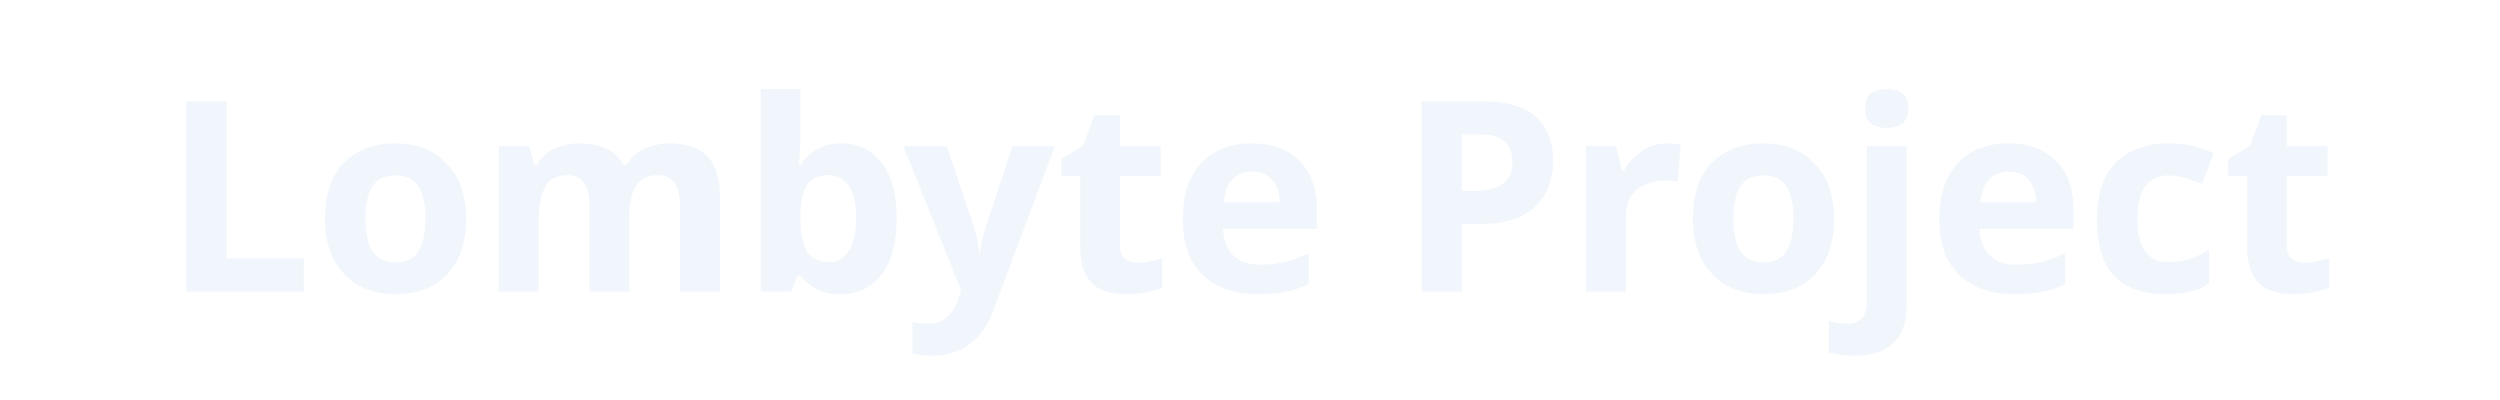
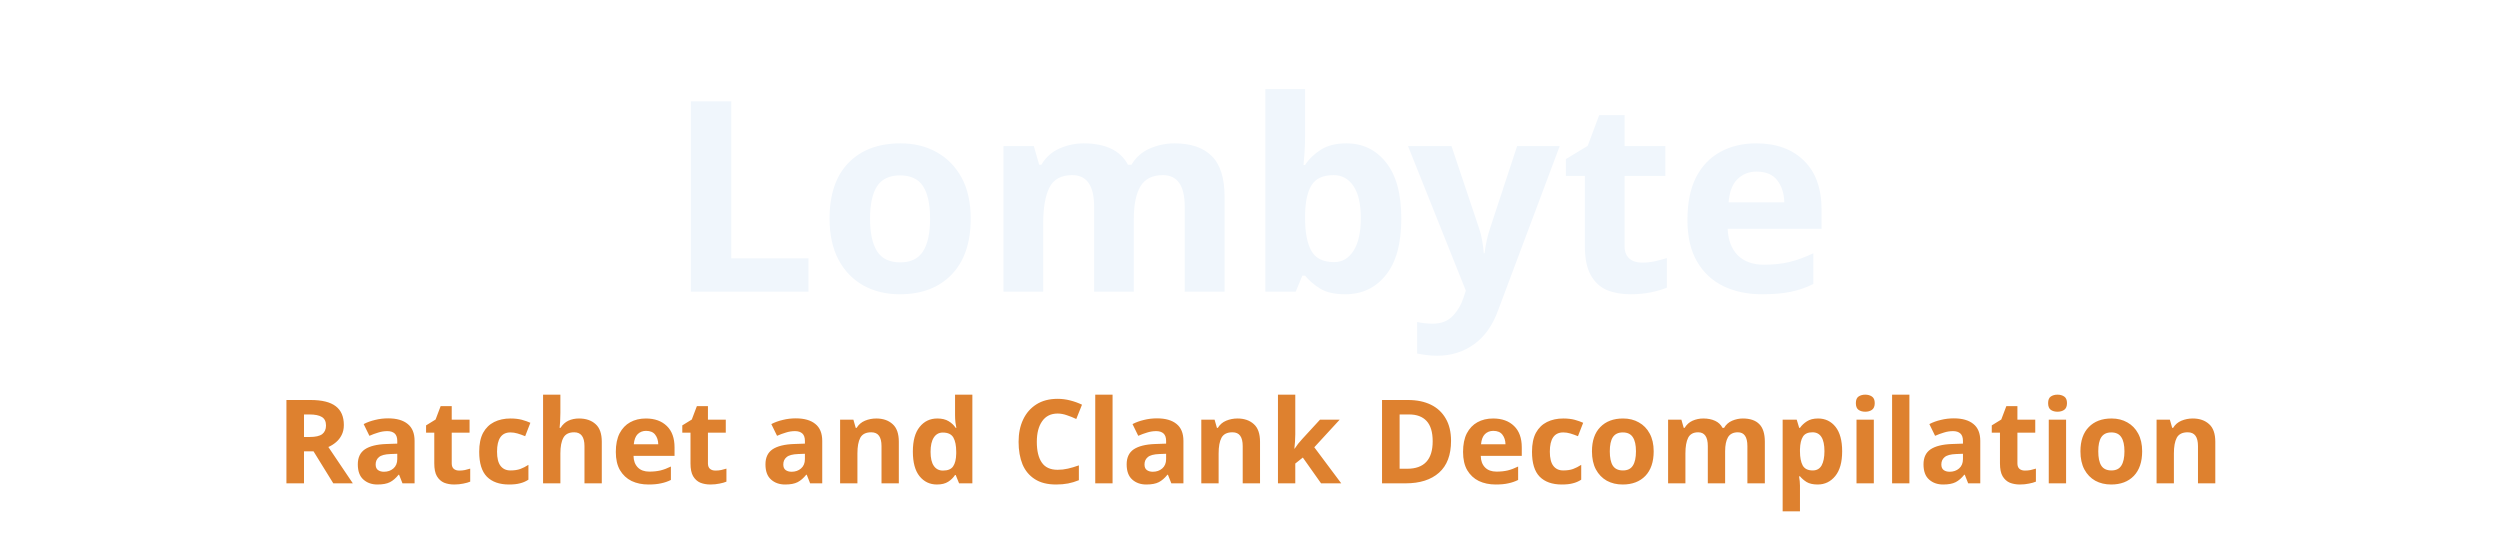
- <svg xmlns="http://www.w3.org/2000/svg" width="300" height="48" viewBox="0 0 300 48">
-   <text x="150" y="35" text-anchor="middle" font-family="-apple-system,BlinkMacSystemFont,'Segoe UI','Noto Sans',Helvetica,Arial,sans-serif" font-size="32" font-weight="600" fill="#f0f6fc">Lombyte Project</text>
+ <svg xmlns="http://www.w3.org/2000/svg" width="300" height="66" viewBox="0 0 300 66">
+   <g text-anchor="middle" font-family="-apple-system,BlinkMacSystemFont,'Segoe UI','Noto Sans',Helvetica,Arial,sans-serif" font-weight="600">
+     <text x="150" y="35" font-size="32" fill="#f0f6fc">Lombyte</text>
+     <text x="150" y="58" font-size="14" fill="#de812f">Ratchet and Clank Decompilation</text>
+   </g>
</svg>
